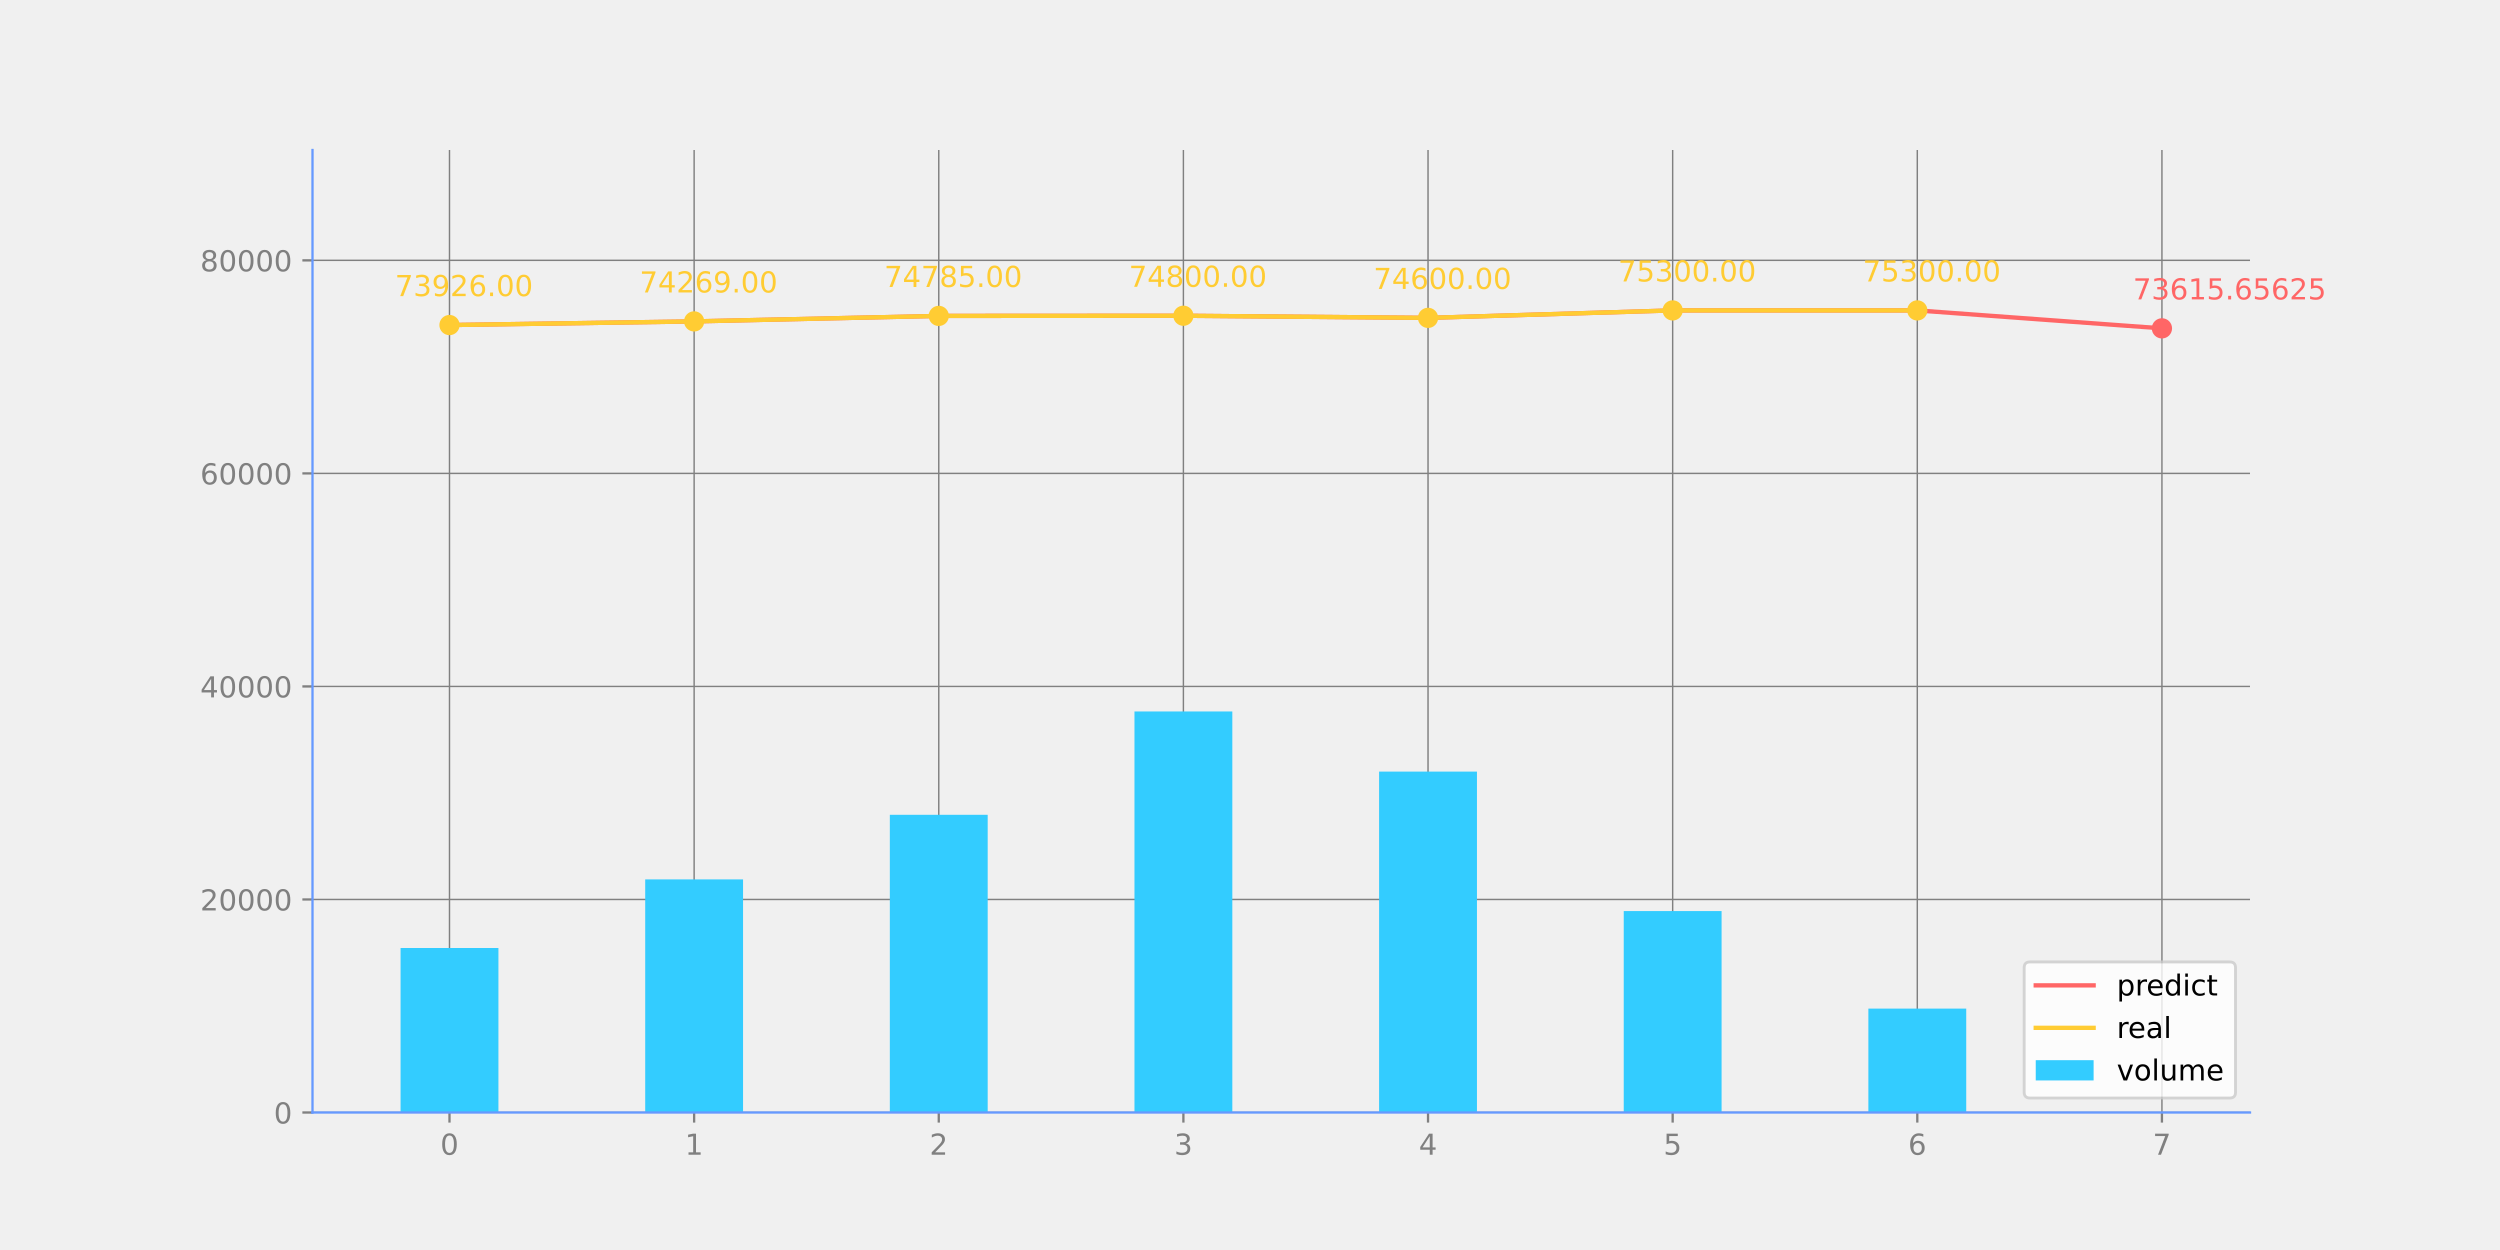
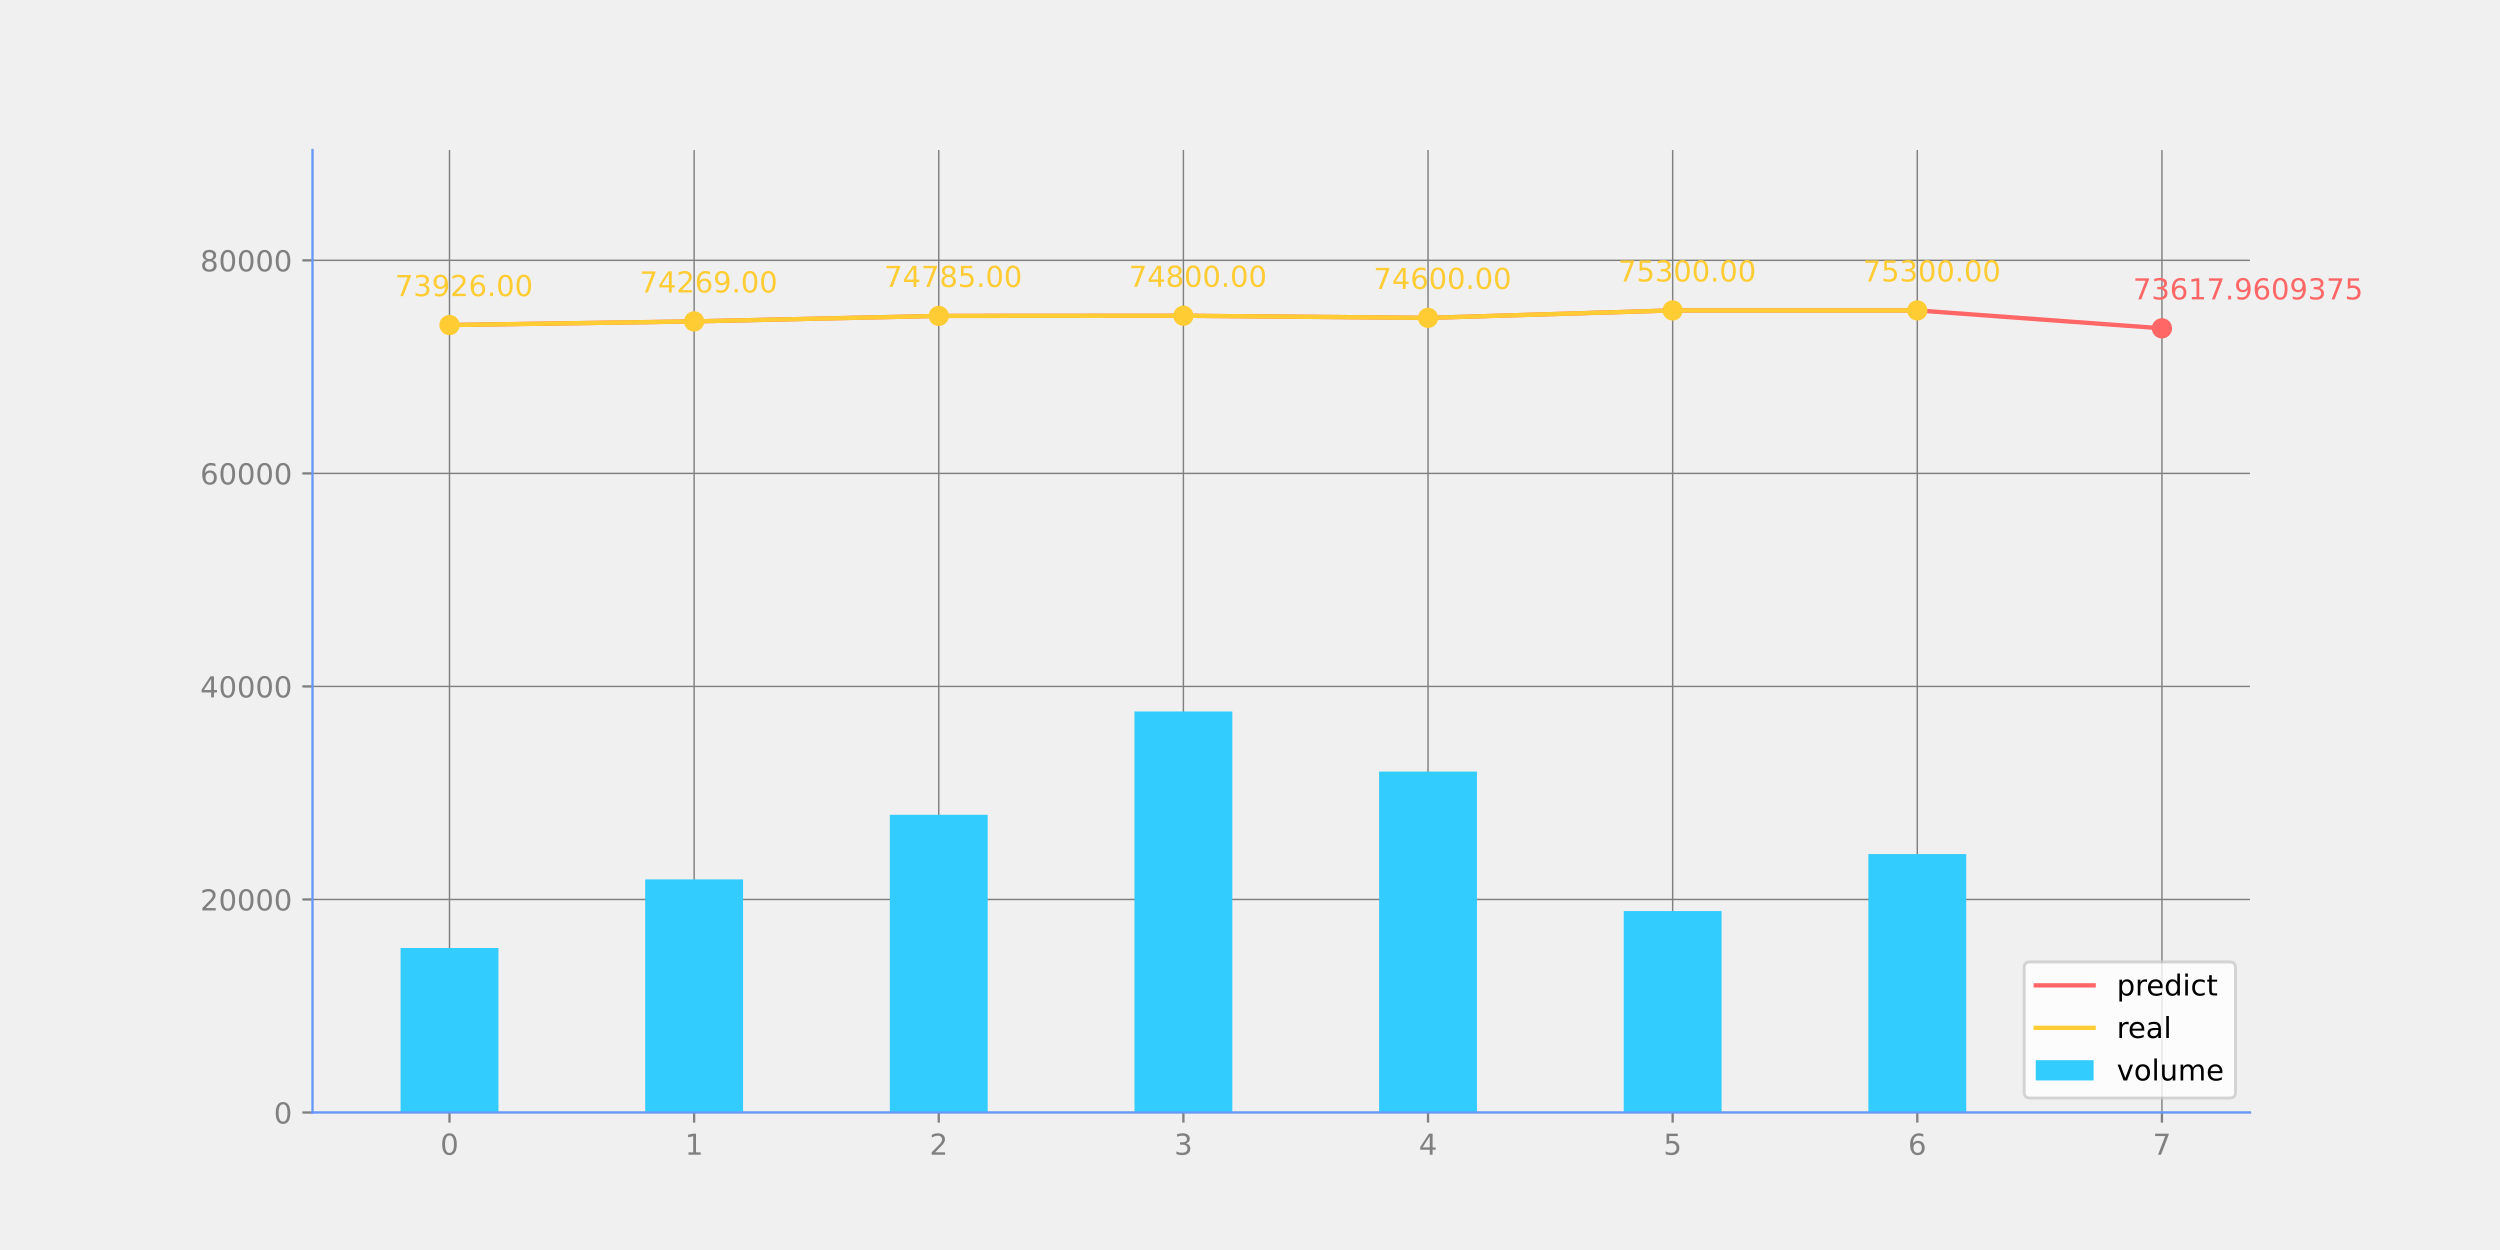
<svg xmlns="http://www.w3.org/2000/svg" xmlns:xlink="http://www.w3.org/1999/xlink" width="864pt" height="432pt" viewBox="0 0 864 432" version="1.1">
  <defs>
    <style type="text/css">*{stroke-linejoin: round; stroke-linecap: butt}</style>
  </defs>
  <g id="figure_1">
    <g id="patch_1">
      <path d="M 0 432  L 864 432  L 864 0  L 0 0  L 0 432  z " style="fill: none" />
    </g>
    <g id="axes_1">
      <g id="patch_2">
        <path d="M 108 384.48  L 777.6 384.48  L 777.6 51.84  L 108 51.84  L 108 384.48  z " style="fill: none" />
      </g>
      <g id="matplotlib.axis_1">
        <g id="xtick_1">
          <g id="line2d_1">
-             <path d="M 155.345 384.48  L 155.345 51.84  " clip-path="url(#pf037819eb8)" style="fill: none; stroke: #808080; stroke-width: 0.5; stroke-linecap: square" />
+             <path d="M 155.345 384.48  L 155.345 51.84  " clip-path="url(#p87005fb8e7)" style="fill: none; stroke: #808080; stroke-width: 0.5; stroke-linecap: square" />
          </g>
          <g id="line2d_2">
            <defs>
-               <path id="mea8633ba77" d="M 0 0  L 0 3.5  " style="stroke: #808080; stroke-width: 0.8" />
+               <path id="m19e7856661" d="M 0 0  L 0 3.5  " style="stroke: #808080; stroke-width: 0.8" />
            </defs>
            <g>
-               <use xlink:href="#mea8633ba77" x="155.345" y="384.48" style="fill: #808080; stroke: #808080; stroke-width: 0.8" />
+               <use xlink:href="#m19e7856661" x="155.345" y="384.48" style="fill: #808080; stroke: #808080; stroke-width: 0.8" />
            </g>
          </g>
          <g id="text_1">
            <g style="fill: #808080" transform="translate(152.1642 399.0784) scale(0.1 -0.1)">
              <defs>
                <path id="DejaVuSans-30" d="M 2034 4250  Q 1547 4250 1301 3770  Q 1056 3291 1056 2328  Q 1056 1369 1301 889  Q 1547 409 2034 409  Q 2525 409 2770 889  Q 3016 1369 3016 2328  Q 3016 3291 2770 3770  Q 2525 4250 2034 4250  z M 2034 4750  Q 2819 4750 3233 4129  Q 3647 3509 3647 2328  Q 3647 1150 3233 529  Q 2819 -91 2034 -91  Q 1250 -91 836 529  Q 422 1150 422 2328  Q 422 3509 836 4129  Q 1250 4750 2034 4750  z " transform="scale(0.015625)" />
              </defs>
              <use xlink:href="#DejaVuSans-30" />
            </g>
          </g>
        </g>
        <g id="xtick_2">
          <g id="line2d_3">
-             <path d="M 239.891 384.48  L 239.891 51.84  " clip-path="url(#pf037819eb8)" style="fill: none; stroke: #808080; stroke-width: 0.5; stroke-linecap: square" />
+             <path d="M 239.891 384.48  L 239.891 51.84  " clip-path="url(#p87005fb8e7)" style="fill: none; stroke: #808080; stroke-width: 0.5; stroke-linecap: square" />
          </g>
          <g id="line2d_4">
            <g>
-               <use xlink:href="#mea8633ba77" x="239.891" y="384.48" style="fill: #808080; stroke: #808080; stroke-width: 0.8" />
+               <use xlink:href="#m19e7856661" x="239.891" y="384.48" style="fill: #808080; stroke: #808080; stroke-width: 0.8" />
            </g>
          </g>
          <g id="text_2">
            <g style="fill: #808080" transform="translate(236.7097 399.0784) scale(0.1 -0.1)">
              <defs>
                <path id="DejaVuSans-31" d="M 794 531  L 1825 531  L 1825 4091  L 703 3866  L 703 4441  L 1819 4666  L 2450 4666  L 2450 531  L 3481 531  L 3481 0  L 794 0  L 794 531  z " transform="scale(0.015625)" />
              </defs>
              <use xlink:href="#DejaVuSans-31" />
            </g>
          </g>
        </g>
        <g id="xtick_3">
          <g id="line2d_5">
-             <path d="M 324.436 384.48  L 324.436 51.84  " clip-path="url(#pf037819eb8)" style="fill: none; stroke: #808080; stroke-width: 0.5; stroke-linecap: square" />
+             <path d="M 324.436 384.48  L 324.436 51.84  " clip-path="url(#p87005fb8e7)" style="fill: none; stroke: #808080; stroke-width: 0.5; stroke-linecap: square" />
          </g>
          <g id="line2d_6">
            <g>
-               <use xlink:href="#mea8633ba77" x="324.436" y="384.48" style="fill: #808080; stroke: #808080; stroke-width: 0.8" />
+               <use xlink:href="#m19e7856661" x="324.436" y="384.48" style="fill: #808080; stroke: #808080; stroke-width: 0.8" />
            </g>
          </g>
          <g id="text_3">
            <g style="fill: #808080" transform="translate(321.2551 399.0784) scale(0.1 -0.1)">
              <defs>
                <path id="DejaVuSans-32" d="M 1228 531  L 3431 531  L 3431 0  L 469 0  L 469 531  Q 828 903 1448 1529  Q 2069 2156 2228 2338  Q 2531 2678 2651 2914  Q 2772 3150 2772 3378  Q 2772 3750 2511 3984  Q 2250 4219 1831 4219  Q 1534 4219 1204 4116  Q 875 4013 500 3803  L 500 4441  Q 881 4594 1212 4672  Q 1544 4750 1819 4750  Q 2544 4750 2975 4387  Q 3406 4025 3406 3419  Q 3406 3131 3298 2873  Q 3191 2616 2906 2266  Q 2828 2175 2409 1742  Q 1991 1309 1228 531  z " transform="scale(0.015625)" />
              </defs>
              <use xlink:href="#DejaVuSans-32" />
            </g>
          </g>
        </g>
        <g id="xtick_4">
          <g id="line2d_7">
-             <path d="M 408.982 384.48  L 408.982 51.84  " clip-path="url(#pf037819eb8)" style="fill: none; stroke: #808080; stroke-width: 0.5; stroke-linecap: square" />
+             <path d="M 408.982 384.48  L 408.982 51.84  " clip-path="url(#p87005fb8e7)" style="fill: none; stroke: #808080; stroke-width: 0.5; stroke-linecap: square" />
          </g>
          <g id="line2d_8">
            <g>
-               <use xlink:href="#mea8633ba77" x="408.982" y="384.48" style="fill: #808080; stroke: #808080; stroke-width: 0.8" />
+               <use xlink:href="#m19e7856661" x="408.982" y="384.48" style="fill: #808080; stroke: #808080; stroke-width: 0.8" />
            </g>
          </g>
          <g id="text_4">
            <g style="fill: #808080" transform="translate(405.8006 399.0784) scale(0.1 -0.1)">
              <defs>
                <path id="DejaVuSans-33" d="M 2597 2516  Q 3050 2419 3304 2112  Q 3559 1806 3559 1356  Q 3559 666 3084 287  Q 2609 -91 1734 -91  Q 1441 -91 1130 -33  Q 819 25 488 141  L 488 750  Q 750 597 1062 519  Q 1375 441 1716 441  Q 2309 441 2620 675  Q 2931 909 2931 1356  Q 2931 1769 2642 2001  Q 2353 2234 1838 2234  L 1294 2234  L 1294 2753  L 1863 2753  Q 2328 2753 2575 2939  Q 2822 3125 2822 3475  Q 2822 3834 2567 4026  Q 2313 4219 1838 4219  Q 1578 4219 1281 4162  Q 984 4106 628 3988  L 628 4550  Q 988 4650 1302 4700  Q 1616 4750 1894 4750  Q 2613 4750 3031 4423  Q 3450 4097 3450 3541  Q 3450 3153 3228 2886  Q 3006 2619 2597 2516  z " transform="scale(0.015625)" />
              </defs>
              <use xlink:href="#DejaVuSans-33" />
            </g>
          </g>
        </g>
        <g id="xtick_5">
          <g id="line2d_9">
-             <path d="M 493.527 384.48  L 493.527 51.84  " clip-path="url(#pf037819eb8)" style="fill: none; stroke: #808080; stroke-width: 0.5; stroke-linecap: square" />
+             <path d="M 493.527 384.48  L 493.527 51.84  " clip-path="url(#p87005fb8e7)" style="fill: none; stroke: #808080; stroke-width: 0.5; stroke-linecap: square" />
          </g>
          <g id="line2d_10">
            <g>
-               <use xlink:href="#mea8633ba77" x="493.527" y="384.48" style="fill: #808080; stroke: #808080; stroke-width: 0.8" />
+               <use xlink:href="#m19e7856661" x="493.527" y="384.48" style="fill: #808080; stroke: #808080; stroke-width: 0.8" />
            </g>
          </g>
          <g id="text_5">
            <g style="fill: #808080" transform="translate(490.346 399.0784) scale(0.1 -0.1)">
              <defs>
                <path id="DejaVuSans-34" d="M 2419 4116  L 825 1625  L 2419 1625  L 2419 4116  z M 2253 4666  L 3047 4666  L 3047 1625  L 3713 1625  L 3713 1100  L 3047 1100  L 3047 0  L 2419 0  L 2419 1100  L 313 1100  L 313 1709  L 2253 4666  z " transform="scale(0.015625)" />
              </defs>
              <use xlink:href="#DejaVuSans-34" />
            </g>
          </g>
        </g>
        <g id="xtick_6">
          <g id="line2d_11">
-             <path d="M 578.073 384.48  L 578.073 51.84  " clip-path="url(#pf037819eb8)" style="fill: none; stroke: #808080; stroke-width: 0.5; stroke-linecap: square" />
+             <path d="M 578.073 384.48  L 578.073 51.84  " clip-path="url(#p87005fb8e7)" style="fill: none; stroke: #808080; stroke-width: 0.5; stroke-linecap: square" />
          </g>
          <g id="line2d_12">
            <g>
-               <use xlink:href="#mea8633ba77" x="578.073" y="384.48" style="fill: #808080; stroke: #808080; stroke-width: 0.8" />
+               <use xlink:href="#m19e7856661" x="578.073" y="384.48" style="fill: #808080; stroke: #808080; stroke-width: 0.8" />
            </g>
          </g>
          <g id="text_6">
            <g style="fill: #808080" transform="translate(574.8915 399.0784) scale(0.1 -0.1)">
              <defs>
                <path id="DejaVuSans-35" d="M 691 4666  L 3169 4666  L 3169 4134  L 1269 4134  L 1269 2991  Q 1406 3038 1543 3061  Q 1681 3084 1819 3084  Q 2600 3084 3056 2656  Q 3513 2228 3513 1497  Q 3513 744 3044 326  Q 2575 -91 1722 -91  Q 1428 -91 1123 -41  Q 819 9 494 109  L 494 744  Q 775 591 1075 516  Q 1375 441 1709 441  Q 2250 441 2565 725  Q 2881 1009 2881 1497  Q 2881 1984 2565 2268  Q 2250 2553 1709 2553  Q 1456 2553 1204 2497  Q 953 2441 691 2322  L 691 4666  z " transform="scale(0.015625)" />
              </defs>
              <use xlink:href="#DejaVuSans-35" />
            </g>
          </g>
        </g>
        <g id="xtick_7">
          <g id="line2d_13">
-             <path d="M 662.618 384.48  L 662.618 51.84  " clip-path="url(#pf037819eb8)" style="fill: none; stroke: #808080; stroke-width: 0.5; stroke-linecap: square" />
+             <path d="M 662.618 384.48  L 662.618 51.84  " clip-path="url(#p87005fb8e7)" style="fill: none; stroke: #808080; stroke-width: 0.5; stroke-linecap: square" />
          </g>
          <g id="line2d_14">
            <g>
-               <use xlink:href="#mea8633ba77" x="662.618" y="384.48" style="fill: #808080; stroke: #808080; stroke-width: 0.8" />
+               <use xlink:href="#m19e7856661" x="662.618" y="384.48" style="fill: #808080; stroke: #808080; stroke-width: 0.8" />
            </g>
          </g>
          <g id="text_7">
            <g style="fill: #808080" transform="translate(659.4369 399.0784) scale(0.1 -0.1)">
              <defs>
                <path id="DejaVuSans-36" d="M 2113 2584  Q 1688 2584 1439 2293  Q 1191 2003 1191 1497  Q 1191 994 1439 701  Q 1688 409 2113 409  Q 2538 409 2786 701  Q 3034 994 3034 1497  Q 3034 2003 2786 2293  Q 2538 2584 2113 2584  z M 3366 4563  L 3366 3988  Q 3128 4100 2886 4159  Q 2644 4219 2406 4219  Q 1781 4219 1451 3797  Q 1122 3375 1075 2522  Q 1259 2794 1537 2939  Q 1816 3084 2150 3084  Q 2853 3084 3261 2657  Q 3669 2231 3669 1497  Q 3669 778 3244 343  Q 2819 -91 2113 -91  Q 1303 -91 875 529  Q 447 1150 447 2328  Q 447 3434 972 4092  Q 1497 4750 2381 4750  Q 2619 4750 2861 4703  Q 3103 4656 3366 4563  z " transform="scale(0.015625)" />
              </defs>
              <use xlink:href="#DejaVuSans-36" />
            </g>
          </g>
        </g>
        <g id="xtick_8">
          <g id="line2d_15">
-             <path d="M 747.164 384.48  L 747.164 51.84  " clip-path="url(#pf037819eb8)" style="fill: none; stroke: #808080; stroke-width: 0.5; stroke-linecap: square" />
+             <path d="M 747.164 384.48  L 747.164 51.84  " clip-path="url(#p87005fb8e7)" style="fill: none; stroke: #808080; stroke-width: 0.5; stroke-linecap: square" />
          </g>
          <g id="line2d_16">
            <g>
-               <use xlink:href="#mea8633ba77" x="747.164" y="384.48" style="fill: #808080; stroke: #808080; stroke-width: 0.8" />
+               <use xlink:href="#m19e7856661" x="747.164" y="384.48" style="fill: #808080; stroke: #808080; stroke-width: 0.8" />
            </g>
          </g>
          <g id="text_8">
            <g style="fill: #808080" transform="translate(743.9824 399.0784) scale(0.1 -0.1)">
              <defs>
                <path id="DejaVuSans-37" d="M 525 4666  L 3525 4666  L 3525 4397  L 1831 0  L 1172 0  L 2766 4134  L 525 4134  L 525 4666  z " transform="scale(0.015625)" />
              </defs>
              <use xlink:href="#DejaVuSans-37" />
            </g>
          </g>
        </g>
      </g>
      <g id="matplotlib.axis_2">
        <g id="ytick_1">
          <g id="line2d_17">
-             <path d="M 108 384.48  L 777.6 384.48  " clip-path="url(#pf037819eb8)" style="fill: none; stroke: #808080; stroke-width: 0.5; stroke-linecap: square" />
+             <path d="M 108 384.48  L 777.6 384.48  " clip-path="url(#p87005fb8e7)" style="fill: none; stroke: #808080; stroke-width: 0.5; stroke-linecap: square" />
          </g>
          <g id="line2d_18">
            <defs>
-               <path id="ma15873688d" d="M 0 0  L -3.5 0  " style="stroke: #808080; stroke-width: 0.8" />
+               <path id="m10c739991c" d="M 0 0  L -3.5 0  " style="stroke: #808080; stroke-width: 0.8" />
            </defs>
            <g>
-               <use xlink:href="#ma15873688d" x="108" y="384.48" style="fill: #808080; stroke: #808080; stroke-width: 0.8" />
+               <use xlink:href="#m10c739991c" x="108" y="384.48" style="fill: #808080; stroke: #808080; stroke-width: 0.8" />
            </g>
          </g>
          <g id="text_9">
            <g style="fill: #808080" transform="translate(94.6375 388.2792) scale(0.1 -0.1)">
              <use xlink:href="#DejaVuSans-30" />
            </g>
          </g>
        </g>
        <g id="ytick_2">
          <g id="line2d_19">
-             <path d="M 108 310.855  L 777.6 310.855  " clip-path="url(#pf037819eb8)" style="fill: none; stroke: #808080; stroke-width: 0.5; stroke-linecap: square" />
+             <path d="M 108 310.855  L 777.6 310.855  " clip-path="url(#p87005fb8e7)" style="fill: none; stroke: #808080; stroke-width: 0.5; stroke-linecap: square" />
          </g>
          <g id="line2d_20">
            <g>
-               <use xlink:href="#ma15873688d" x="108" y="310.855" style="fill: #808080; stroke: #808080; stroke-width: 0.8" />
+               <use xlink:href="#m10c739991c" x="108" y="310.855" style="fill: #808080; stroke: #808080; stroke-width: 0.8" />
            </g>
          </g>
          <g id="text_10">
            <g style="fill: #808080" transform="translate(69.1875 314.6537) scale(0.1 -0.1)">
              <use xlink:href="#DejaVuSans-32" />
              <use xlink:href="#DejaVuSans-30" x="63.623" />
              <use xlink:href="#DejaVuSans-30" x="127.246" />
              <use xlink:href="#DejaVuSans-30" x="190.869" />
              <use xlink:href="#DejaVuSans-30" x="254.492" />
            </g>
          </g>
        </g>
        <g id="ytick_3">
          <g id="line2d_21">
-             <path d="M 108 237.229  L 777.6 237.229  " clip-path="url(#pf037819eb8)" style="fill: none; stroke: #808080; stroke-width: 0.5; stroke-linecap: square" />
+             <path d="M 108 237.229  L 777.6 237.229  " clip-path="url(#p87005fb8e7)" style="fill: none; stroke: #808080; stroke-width: 0.5; stroke-linecap: square" />
          </g>
          <g id="line2d_22">
            <g>
-               <use xlink:href="#ma15873688d" x="108" y="237.229" style="fill: #808080; stroke: #808080; stroke-width: 0.8" />
+               <use xlink:href="#m10c739991c" x="108" y="237.229" style="fill: #808080; stroke: #808080; stroke-width: 0.8" />
            </g>
          </g>
          <g id="text_11">
            <g style="fill: #808080" transform="translate(69.1875 241.0282) scale(0.1 -0.1)">
              <use xlink:href="#DejaVuSans-34" />
              <use xlink:href="#DejaVuSans-30" x="63.623" />
              <use xlink:href="#DejaVuSans-30" x="127.246" />
              <use xlink:href="#DejaVuSans-30" x="190.869" />
              <use xlink:href="#DejaVuSans-30" x="254.492" />
            </g>
          </g>
        </g>
        <g id="ytick_4">
          <g id="line2d_23">
-             <path d="M 108 163.604  L 777.6 163.604  " clip-path="url(#pf037819eb8)" style="fill: none; stroke: #808080; stroke-width: 0.5; stroke-linecap: square" />
+             <path d="M 108 163.604  L 777.6 163.604  " clip-path="url(#p87005fb8e7)" style="fill: none; stroke: #808080; stroke-width: 0.5; stroke-linecap: square" />
          </g>
          <g id="line2d_24">
            <g>
-               <use xlink:href="#ma15873688d" x="108" y="163.604" style="fill: #808080; stroke: #808080; stroke-width: 0.8" />
+               <use xlink:href="#m10c739991c" x="108" y="163.604" style="fill: #808080; stroke: #808080; stroke-width: 0.8" />
            </g>
          </g>
          <g id="text_12">
            <g style="fill: #808080" transform="translate(69.1875 167.4027) scale(0.1 -0.1)">
              <use xlink:href="#DejaVuSans-36" />
              <use xlink:href="#DejaVuSans-30" x="63.623" />
              <use xlink:href="#DejaVuSans-30" x="127.246" />
              <use xlink:href="#DejaVuSans-30" x="190.869" />
              <use xlink:href="#DejaVuSans-30" x="254.492" />
            </g>
          </g>
        </g>
        <g id="ytick_5">
          <g id="line2d_25">
-             <path d="M 108 89.978  L 777.6 89.978  " clip-path="url(#pf037819eb8)" style="fill: none; stroke: #808080; stroke-width: 0.5; stroke-linecap: square" />
+             <path d="M 108 89.978  L 777.6 89.978  " clip-path="url(#p87005fb8e7)" style="fill: none; stroke: #808080; stroke-width: 0.5; stroke-linecap: square" />
          </g>
          <g id="line2d_26">
            <g>
-               <use xlink:href="#ma15873688d" x="108" y="89.978" style="fill: #808080; stroke: #808080; stroke-width: 0.8" />
+               <use xlink:href="#m10c739991c" x="108" y="89.978" style="fill: #808080; stroke: #808080; stroke-width: 0.8" />
            </g>
          </g>
          <g id="text_13">
            <g style="fill: #808080" transform="translate(69.1875 93.77723) scale(0.1 -0.1)">
              <defs>
                <path id="DejaVuSans-38" d="M 2034 2216  Q 1584 2216 1326 1975  Q 1069 1734 1069 1313  Q 1069 891 1326 650  Q 1584 409 2034 409  Q 2484 409 2743 651  Q 3003 894 3003 1313  Q 3003 1734 2745 1975  Q 2488 2216 2034 2216  z M 1403 2484  Q 997 2584 770 2862  Q 544 3141 544 3541  Q 544 4100 942 4425  Q 1341 4750 2034 4750  Q 2731 4750 3128 4425  Q 3525 4100 3525 3541  Q 3525 3141 3298 2862  Q 3072 2584 2669 2484  Q 3125 2378 3379 2068  Q 3634 1759 3634 1313  Q 3634 634 3220 271  Q 2806 -91 2034 -91  Q 1263 -91 848 271  Q 434 634 434 1313  Q 434 1759 690 2068  Q 947 2378 1403 2484  z M 1172 3481  Q 1172 3119 1398 2916  Q 1625 2713 2034 2713  Q 2441 2713 2670 2916  Q 2900 3119 2900 3481  Q 2900 3844 2670 4047  Q 2441 4250 2034 4250  Q 1625 4250 1398 4047  Q 1172 3844 1172 3481  z " transform="scale(0.015625)" />
              </defs>
              <use xlink:href="#DejaVuSans-38" />
              <use xlink:href="#DejaVuSans-30" x="63.623" />
              <use xlink:href="#DejaVuSans-30" x="127.246" />
              <use xlink:href="#DejaVuSans-30" x="190.869" />
              <use xlink:href="#DejaVuSans-30" x="254.492" />
            </g>
          </g>
        </g>
      </g>
      <g id="line2d_27">
-         <path d="M 155.345 112.338  L 239.891 111.075  L 324.436 109.176  L 408.982 109.121  L 493.527 109.857  L 578.073 107.28  L 662.618 107.28  L 747.164 113.481  " clip-path="url(#pf037819eb8)" style="fill: none; stroke: #ff6666; stroke-width: 1.5; stroke-linecap: square" />
+         <path d="M 155.345 112.338  L 239.891 111.075  L 324.436 109.176  L 408.982 109.121  L 493.527 109.857  L 578.073 107.28  L 662.618 107.28  L 747.164 113.472  " clip-path="url(#p87005fb8e7)" style="fill: none; stroke: #ff6666; stroke-width: 1.5; stroke-linecap: square" />
      </g>
      <g id="line2d_28">
-         <path d="M 155.345 112.338  L 239.891 111.075  L 324.436 109.176  L 408.982 109.121  L 493.527 109.857  L 578.073 107.28  L 662.618 107.28  " clip-path="url(#pf037819eb8)" style="fill: none; stroke: #ffcc33; stroke-width: 1.5; stroke-linecap: square" />
+         <path d="M 155.345 112.338  L 239.891 111.075  L 324.436 109.176  L 408.982 109.121  L 493.527 109.857  L 578.073 107.28  L 662.618 107.28  " clip-path="url(#p87005fb8e7)" style="fill: none; stroke: #ffcc33; stroke-width: 1.5; stroke-linecap: square" />
      </g>
      <g id="patch_3">
-         <path d="M 138.436 384.48  L 172.255 384.48  L 172.255 327.619  L 138.436 327.619  z " clip-path="url(#pf037819eb8)" style="fill: #33ccff" />
+         <path d="M 138.436 384.48  L 172.255 384.48  L 172.255 327.619  L 138.436 327.619  z " clip-path="url(#p87005fb8e7)" style="fill: #33ccff" />
      </g>
      <g id="patch_4">
-         <path d="M 222.982 384.48  L 256.8 384.48  L 256.8 303.92  L 222.982 303.92  z " clip-path="url(#pf037819eb8)" style="fill: #33ccff" />
+         <path d="M 222.982 384.48  L 256.8 384.48  L 256.8 303.92  L 222.982 303.92  z " clip-path="url(#p87005fb8e7)" style="fill: #33ccff" />
      </g>
      <g id="patch_5">
-         <path d="M 307.527 384.48  L 341.345 384.48  L 341.345 281.605  L 307.527 281.605  z " clip-path="url(#pf037819eb8)" style="fill: #33ccff" />
+         <path d="M 307.527 384.48  L 341.345 384.48  L 341.345 281.605  L 307.527 281.605  z " clip-path="url(#p87005fb8e7)" style="fill: #33ccff" />
      </g>
      <g id="patch_6">
-         <path d="M 392.073 384.48  L 425.891 384.48  L 425.891 245.88  L 392.073 245.88  z " clip-path="url(#pf037819eb8)" style="fill: #33ccff" />
+         <path d="M 392.073 384.48  L 425.891 384.48  L 425.891 245.88  L 392.073 245.88  z " clip-path="url(#p87005fb8e7)" style="fill: #33ccff" />
      </g>
      <g id="patch_7">
-         <path d="M 476.618 384.48  L 510.436 384.48  L 510.436 266.671  L 476.618 266.671  z " clip-path="url(#pf037819eb8)" style="fill: #33ccff" />
+         <path d="M 476.618 384.48  L 510.436 384.48  L 510.436 266.671  L 476.618 266.671  z " clip-path="url(#p87005fb8e7)" style="fill: #33ccff" />
      </g>
      <g id="patch_8">
-         <path d="M 561.164 384.48  L 594.982 384.48  L 594.982 314.87  L 561.164 314.87  z " clip-path="url(#pf037819eb8)" style="fill: #33ccff" />
+         <path d="M 561.164 384.48  L 594.982 384.48  L 594.982 314.87  L 561.164 314.87  z " clip-path="url(#p87005fb8e7)" style="fill: #33ccff" />
      </g>
      <g id="patch_9">
-         <path d="M 645.709 384.48  L 679.527 384.48  L 679.527 348.576  L 645.709 348.576  z " clip-path="url(#pf037819eb8)" style="fill: #33ccff" />
+         <path d="M 645.709 384.48  L 679.527 384.48  L 679.527 295.161  L 645.709 295.161  z " clip-path="url(#p87005fb8e7)" style="fill: #33ccff" />
      </g>
      <g id="PathCollection_1">
        <defs>
-           <path id="m117cb0bf3f" d="M 0 3  C 0.796 3 1.559 2.684 2.121 2.121  C 2.684 1.559 3 0.796 3 0  C 3 -0.796 2.684 -1.559 2.121 -2.121  C 1.559 -2.684 0.796 -3 0 -3  C -0.796 -3 -1.559 -2.684 -2.121 -2.121  C -2.684 -1.559 -3 -0.796 -3 0  C -3 0.796 -2.684 1.559 -2.121 2.121  C -1.559 2.684 -0.796 3 0 3  z " style="stroke: #ffcc33" />
+           <path id="mf9ac44d8d6" d="M 0 3  C 0.796 3 1.559 2.684 2.121 2.121  C 2.684 1.559 3 0.796 3 0  C 3 -0.796 2.684 -1.559 2.121 -2.121  C 1.559 -2.684 0.796 -3 0 -3  C -0.796 -3 -1.559 -2.684 -2.121 -2.121  C -2.684 -1.559 -3 -0.796 -3 0  C -3 0.796 -2.684 1.559 -2.121 2.121  C -1.559 2.684 -0.796 3 0 3  z " style="stroke: #ffcc33" />
        </defs>
-         <g clip-path="url(#pf037819eb8)">
-           <use xlink:href="#m117cb0bf3f" x="155.345" y="112.338" style="fill: #ffcc33; stroke: #ffcc33" />
-           <use xlink:href="#m117cb0bf3f" x="239.891" y="111.075" style="fill: #ffcc33; stroke: #ffcc33" />
-           <use xlink:href="#m117cb0bf3f" x="324.436" y="109.176" style="fill: #ffcc33; stroke: #ffcc33" />
-           <use xlink:href="#m117cb0bf3f" x="408.982" y="109.121" style="fill: #ffcc33; stroke: #ffcc33" />
-           <use xlink:href="#m117cb0bf3f" x="493.527" y="109.857" style="fill: #ffcc33; stroke: #ffcc33" />
-           <use xlink:href="#m117cb0bf3f" x="578.073" y="107.28" style="fill: #ffcc33; stroke: #ffcc33" />
-           <use xlink:href="#m117cb0bf3f" x="662.618" y="107.28" style="fill: #ffcc33; stroke: #ffcc33" />
+         <g clip-path="url(#p87005fb8e7)">
+           <use xlink:href="#mf9ac44d8d6" x="155.345" y="112.338" style="fill: #ffcc33; stroke: #ffcc33" />
+           <use xlink:href="#mf9ac44d8d6" x="239.891" y="111.075" style="fill: #ffcc33; stroke: #ffcc33" />
+           <use xlink:href="#mf9ac44d8d6" x="324.436" y="109.176" style="fill: #ffcc33; stroke: #ffcc33" />
+           <use xlink:href="#mf9ac44d8d6" x="408.982" y="109.121" style="fill: #ffcc33; stroke: #ffcc33" />
+           <use xlink:href="#mf9ac44d8d6" x="493.527" y="109.857" style="fill: #ffcc33; stroke: #ffcc33" />
+           <use xlink:href="#mf9ac44d8d6" x="578.073" y="107.28" style="fill: #ffcc33; stroke: #ffcc33" />
+           <use xlink:href="#mf9ac44d8d6" x="662.618" y="107.28" style="fill: #ffcc33; stroke: #ffcc33" />
        </g>
      </g>
      <g id="text_14">
        <g style="fill: #ffcc33" transform="translate(136.4876 102.3381) scale(0.1 -0.1)">
          <defs>
            <path id="DejaVuSans-39" d="M 703 97  L 703 672  Q 941 559 1184 500  Q 1428 441 1663 441  Q 2288 441 2617 861  Q 2947 1281 2994 2138  Q 2813 1869 2534 1725  Q 2256 1581 1919 1581  Q 1219 1581 811 2004  Q 403 2428 403 3163  Q 403 3881 828 4315  Q 1253 4750 1959 4750  Q 2769 4750 3195 4129  Q 3622 3509 3622 2328  Q 3622 1225 3098 567  Q 2575 -91 1691 -91  Q 1453 -91 1209 -44  Q 966 3 703 97  z M 1959 2075  Q 2384 2075 2632 2365  Q 2881 2656 2881 3163  Q 2881 3666 2632 3958  Q 2384 4250 1959 4250  Q 1534 4250 1286 3958  Q 1038 3666 1038 3163  Q 1038 2656 1286 2365  Q 1534 2075 1959 2075  z " transform="scale(0.015625)" />
            <path id="DejaVuSans-2e" d="M 684 794  L 1344 794  L 1344 0  L 684 0  L 684 794  z " transform="scale(0.015625)" />
          </defs>
          <use xlink:href="#DejaVuSans-37" />
          <use xlink:href="#DejaVuSans-33" x="63.623" />
          <use xlink:href="#DejaVuSans-39" x="127.246" />
          <use xlink:href="#DejaVuSans-32" x="190.869" />
          <use xlink:href="#DejaVuSans-36" x="254.492" />
          <use xlink:href="#DejaVuSans-2e" x="318.115" />
          <use xlink:href="#DejaVuSans-30" x="349.902" />
          <use xlink:href="#DejaVuSans-30" x="413.525" />
        </g>
      </g>
      <g id="text_15">
        <g style="fill: #ffcc33" transform="translate(221.0331 101.0754) scale(0.1 -0.1)">
          <use xlink:href="#DejaVuSans-37" />
          <use xlink:href="#DejaVuSans-34" x="63.623" />
          <use xlink:href="#DejaVuSans-32" x="127.246" />
          <use xlink:href="#DejaVuSans-36" x="190.869" />
          <use xlink:href="#DejaVuSans-39" x="254.492" />
          <use xlink:href="#DejaVuSans-2e" x="318.115" />
          <use xlink:href="#DejaVuSans-30" x="349.902" />
          <use xlink:href="#DejaVuSans-30" x="413.525" />
        </g>
      </g>
      <g id="text_16">
        <g style="fill: #ffcc33" transform="translate(305.5786 99.17586) scale(0.1 -0.1)">
          <use xlink:href="#DejaVuSans-37" />
          <use xlink:href="#DejaVuSans-34" x="63.623" />
          <use xlink:href="#DejaVuSans-37" x="127.246" />
          <use xlink:href="#DejaVuSans-38" x="190.869" />
          <use xlink:href="#DejaVuSans-35" x="254.492" />
          <use xlink:href="#DejaVuSans-2e" x="318.115" />
          <use xlink:href="#DejaVuSans-30" x="349.902" />
          <use xlink:href="#DejaVuSans-30" x="413.525" />
        </g>
      </g>
      <g id="text_17">
        <g style="fill: #ffcc33" transform="translate(390.124 99.12064) scale(0.1 -0.1)">
          <use xlink:href="#DejaVuSans-37" />
          <use xlink:href="#DejaVuSans-34" x="63.623" />
          <use xlink:href="#DejaVuSans-38" x="127.246" />
          <use xlink:href="#DejaVuSans-30" x="190.869" />
          <use xlink:href="#DejaVuSans-30" x="254.492" />
          <use xlink:href="#DejaVuSans-2e" x="318.115" />
          <use xlink:href="#DejaVuSans-30" x="349.902" />
          <use xlink:href="#DejaVuSans-30" x="413.525" />
        </g>
      </g>
      <g id="text_18">
        <g style="fill: #ffcc33" transform="translate(474.6695 99.85689) scale(0.1 -0.1)">
          <use xlink:href="#DejaVuSans-37" />
          <use xlink:href="#DejaVuSans-34" x="63.623" />
          <use xlink:href="#DejaVuSans-36" x="127.246" />
          <use xlink:href="#DejaVuSans-30" x="190.869" />
          <use xlink:href="#DejaVuSans-30" x="254.492" />
          <use xlink:href="#DejaVuSans-2e" x="318.115" />
          <use xlink:href="#DejaVuSans-30" x="349.902" />
          <use xlink:href="#DejaVuSans-30" x="413.525" />
        </g>
      </g>
      <g id="text_19">
        <g style="fill: #ffcc33" transform="translate(559.2149 97.28) scale(0.1 -0.1)">
          <use xlink:href="#DejaVuSans-37" />
          <use xlink:href="#DejaVuSans-35" x="63.623" />
          <use xlink:href="#DejaVuSans-33" x="127.246" />
          <use xlink:href="#DejaVuSans-30" x="190.869" />
          <use xlink:href="#DejaVuSans-30" x="254.492" />
          <use xlink:href="#DejaVuSans-2e" x="318.115" />
          <use xlink:href="#DejaVuSans-30" x="349.902" />
          <use xlink:href="#DejaVuSans-30" x="413.525" />
        </g>
      </g>
      <g id="text_20">
        <g style="fill: #ffcc33" transform="translate(643.7604 97.28) scale(0.1 -0.1)">
          <use xlink:href="#DejaVuSans-37" />
          <use xlink:href="#DejaVuSans-35" x="63.623" />
          <use xlink:href="#DejaVuSans-33" x="127.246" />
          <use xlink:href="#DejaVuSans-30" x="190.869" />
          <use xlink:href="#DejaVuSans-30" x="254.492" />
          <use xlink:href="#DejaVuSans-2e" x="318.115" />
          <use xlink:href="#DejaVuSans-30" x="349.902" />
          <use xlink:href="#DejaVuSans-30" x="413.525" />
        </g>
      </g>
      <g id="PathCollection_2">
        <defs>
-           <path id="m93b881109e" d="M 0 3  C 0.796 3 1.559 2.684 2.121 2.121  C 2.684 1.559 3 0.796 3 0  C 3 -0.796 2.684 -1.559 2.121 -2.121  C 1.559 -2.684 0.796 -3 0 -3  C -0.796 -3 -1.559 -2.684 -2.121 -2.121  C -2.684 -1.559 -3 -0.796 -3 0  C -3 0.796 -2.684 1.559 -2.121 2.121  C -1.559 2.684 -0.796 3 0 3  z " style="stroke: #ff6666" />
+           <path id="mda00564dcf" d="M 0 3  C 0.796 3 1.559 2.684 2.121 2.121  C 2.684 1.559 3 0.796 3 0  C 3 -0.796 2.684 -1.559 2.121 -2.121  C 1.559 -2.684 0.796 -3 0 -3  C -0.796 -3 -1.559 -2.684 -2.121 -2.121  C -2.684 -1.559 -3 -0.796 -3 0  C -3 0.796 -2.684 1.559 -2.121 2.121  C -1.559 2.684 -0.796 3 0 3  z " style="stroke: #ff6666" />
        </defs>
-         <g clip-path="url(#pf037819eb8)">
-           <use xlink:href="#m93b881109e" x="747.164" y="113.481" style="fill: #ff6666; stroke: #ff6666" />
+         <g clip-path="url(#p87005fb8e7)">
+           <use xlink:href="#mda00564dcf" x="747.164" y="113.472" style="fill: #ff6666; stroke: #ff6666" />
        </g>
      </g>
      <g id="text_21">
-         <g style="fill: #ff6666" transform="translate(737.1636 103.4805) scale(0.1 -0.1)">
+         <g style="fill: #ff6666" transform="translate(737.1636 103.472) scale(0.1 -0.1)">
          <use xlink:href="#DejaVuSans-37" />
          <use xlink:href="#DejaVuSans-33" x="63.623" />
          <use xlink:href="#DejaVuSans-36" x="127.246" />
          <use xlink:href="#DejaVuSans-31" x="190.869" />
-           <use xlink:href="#DejaVuSans-35" x="254.492" />
-           <use xlink:href="#DejaVuSans-2e" x="318.115" />
-           <use xlink:href="#DejaVuSans-36" x="349.902" />
-           <use xlink:href="#DejaVuSans-35" x="413.525" />
-           <use xlink:href="#DejaVuSans-36" x="477.148" />
-           <use xlink:href="#DejaVuSans-32" x="540.771" />
-           <use xlink:href="#DejaVuSans-35" x="604.395" />
+           <use xlink:href="#DejaVuSans-37" x="254.492" />
+           <use xlink:href="#DejaVuSans-2e" x="318.115" />
+           <use xlink:href="#DejaVuSans-39" x="349.902" />
+           <use xlink:href="#DejaVuSans-36" x="413.525" />
+           <use xlink:href="#DejaVuSans-30" x="477.148" />
+           <use xlink:href="#DejaVuSans-39" x="540.771" />
+           <use xlink:href="#DejaVuSans-33" x="604.395" />
+           <use xlink:href="#DejaVuSans-37" x="668.018" />
+           <use xlink:href="#DejaVuSans-35" x="731.641" />
        </g>
      </g>
      <g id="patch_10">
        <path d="M 108 384.48  L 108 51.84  " style="fill: none; stroke: #6699ff; stroke-width: 0.8; stroke-linejoin: miter; stroke-linecap: square" />
      </g>
      <g id="patch_11">
        <path d="M 108 384.48  L 777.6 384.48  " style="fill: none; stroke: #6699ff; stroke-width: 0.8; stroke-linejoin: miter; stroke-linecap: square" />
      </g>
      <g id="legend_1">
        <g id="patch_12">
          <path d="M 701.553 379.48  L 770.6 379.48  Q 772.6 379.48 772.6 377.48  L 772.6 334.446  Q 772.6 332.446 770.6 332.446  L 701.553 332.446  Q 699.553 332.446 699.553 334.446  L 699.553 377.48  Q 699.553 379.48 701.553 379.48  z " style="fill: #ffffff; opacity: 0.8; stroke: #cccccc; stroke-linejoin: miter" />
        </g>
        <g id="line2d_29">
          <path d="M 703.553 340.544  L 713.553 340.544  L 723.553 340.544  " style="fill: none; stroke: #ff6666; stroke-width: 1.5; stroke-linecap: square" />
        </g>
        <g id="text_22">
          <g transform="translate(731.5531 344.0441) scale(0.1 -0.1)">
            <defs>
              <path id="DejaVuSans-70" d="M 1159 525  L 1159 -1331  L 581 -1331  L 581 3500  L 1159 3500  L 1159 2969  Q 1341 3281 1617 3432  Q 1894 3584 2278 3584  Q 2916 3584 3314 3078  Q 3713 2572 3713 1747  Q 3713 922 3314 415  Q 2916 -91 2278 -91  Q 1894 -91 1617 61  Q 1341 213 1159 525  z M 3116 1747  Q 3116 2381 2855 2742  Q 2594 3103 2138 3103  Q 1681 3103 1420 2742  Q 1159 2381 1159 1747  Q 1159 1113 1420 752  Q 1681 391 2138 391  Q 2594 391 2855 752  Q 3116 1113 3116 1747  z " transform="scale(0.015625)" />
              <path id="DejaVuSans-72" d="M 2631 2963  Q 2534 3019 2420 3045  Q 2306 3072 2169 3072  Q 1681 3072 1420 2755  Q 1159 2438 1159 1844  L 1159 0  L 581 0  L 581 3500  L 1159 3500  L 1159 2956  Q 1341 3275 1631 3429  Q 1922 3584 2338 3584  Q 2397 3584 2469 3576  Q 2541 3569 2628 3553  L 2631 2963  z " transform="scale(0.015625)" />
              <path id="DejaVuSans-65" d="M 3597 1894  L 3597 1613  L 953 1613  Q 991 1019 1311 708  Q 1631 397 2203 397  Q 2534 397 2845 478  Q 3156 559 3463 722  L 3463 178  Q 3153 47 2828 -22  Q 2503 -91 2169 -91  Q 1331 -91 842 396  Q 353 884 353 1716  Q 353 2575 817 3079  Q 1281 3584 2069 3584  Q 2775 3584 3186 3129  Q 3597 2675 3597 1894  z M 3022 2063  Q 3016 2534 2758 2815  Q 2500 3097 2075 3097  Q 1594 3097 1305 2825  Q 1016 2553 972 2059  L 3022 2063  z " transform="scale(0.015625)" />
              <path id="DejaVuSans-64" d="M 2906 2969  L 2906 4863  L 3481 4863  L 3481 0  L 2906 0  L 2906 525  Q 2725 213 2448 61  Q 2172 -91 1784 -91  Q 1150 -91 751 415  Q 353 922 353 1747  Q 353 2572 751 3078  Q 1150 3584 1784 3584  Q 2172 3584 2448 3432  Q 2725 3281 2906 2969  z M 947 1747  Q 947 1113 1208 752  Q 1469 391 1925 391  Q 2381 391 2643 752  Q 2906 1113 2906 1747  Q 2906 2381 2643 2742  Q 2381 3103 1925 3103  Q 1469 3103 1208 2742  Q 947 2381 947 1747  z " transform="scale(0.015625)" />
              <path id="DejaVuSans-69" d="M 603 3500  L 1178 3500  L 1178 0  L 603 0  L 603 3500  z M 603 4863  L 1178 4863  L 1178 4134  L 603 4134  L 603 4863  z " transform="scale(0.015625)" />
              <path id="DejaVuSans-63" d="M 3122 3366  L 3122 2828  Q 2878 2963 2633 3030  Q 2388 3097 2138 3097  Q 1578 3097 1268 2742  Q 959 2388 959 1747  Q 959 1106 1268 751  Q 1578 397 2138 397  Q 2388 397 2633 464  Q 2878 531 3122 666  L 3122 134  Q 2881 22 2623 -34  Q 2366 -91 2075 -91  Q 1284 -91 818 406  Q 353 903 353 1747  Q 353 2603 823 3093  Q 1294 3584 2113 3584  Q 2378 3584 2631 3529  Q 2884 3475 3122 3366  z " transform="scale(0.015625)" />
              <path id="DejaVuSans-74" d="M 1172 4494  L 1172 3500  L 2356 3500  L 2356 3053  L 1172 3053  L 1172 1153  Q 1172 725 1289 603  Q 1406 481 1766 481  L 2356 481  L 2356 0  L 1766 0  Q 1100 0 847 248  Q 594 497 594 1153  L 594 3053  L 172 3053  L 172 3500  L 594 3500  L 594 4494  L 1172 4494  z " transform="scale(0.015625)" />
            </defs>
            <use xlink:href="#DejaVuSans-70" />
            <use xlink:href="#DejaVuSans-72" x="63.477" />
            <use xlink:href="#DejaVuSans-65" x="102.34" />
            <use xlink:href="#DejaVuSans-64" x="163.863" />
            <use xlink:href="#DejaVuSans-69" x="227.34" />
            <use xlink:href="#DejaVuSans-63" x="255.123" />
            <use xlink:href="#DejaVuSans-74" x="310.104" />
          </g>
        </g>
        <g id="line2d_30">
          <path d="M 703.553 355.222  L 713.553 355.222  L 723.553 355.222  " style="fill: none; stroke: #ffcc33; stroke-width: 1.5; stroke-linecap: square" />
        </g>
        <g id="text_23">
          <g transform="translate(731.5531 358.7222) scale(0.1 -0.1)">
            <defs>
              <path id="DejaVuSans-61" d="M 2194 1759  Q 1497 1759 1228 1600  Q 959 1441 959 1056  Q 959 750 1161 570  Q 1363 391 1709 391  Q 2188 391 2477 730  Q 2766 1069 2766 1631  L 2766 1759  L 2194 1759  z M 3341 1997  L 3341 0  L 2766 0  L 2766 531  Q 2569 213 2275 61  Q 1981 -91 1556 -91  Q 1019 -91 701 211  Q 384 513 384 1019  Q 384 1609 779 1909  Q 1175 2209 1959 2209  L 2766 2209  L 2766 2266  Q 2766 2663 2505 2880  Q 2244 3097 1772 3097  Q 1472 3097 1187 3025  Q 903 2953 641 2809  L 641 3341  Q 956 3463 1253 3523  Q 1550 3584 1831 3584  Q 2591 3584 2966 3190  Q 3341 2797 3341 1997  z " transform="scale(0.015625)" />
              <path id="DejaVuSans-6c" d="M 603 4863  L 1178 4863  L 1178 0  L 603 0  L 603 4863  z " transform="scale(0.015625)" />
            </defs>
            <use xlink:href="#DejaVuSans-72" />
            <use xlink:href="#DejaVuSans-65" x="38.863" />
            <use xlink:href="#DejaVuSans-61" x="100.387" />
            <use xlink:href="#DejaVuSans-6c" x="161.666" />
          </g>
        </g>
        <g id="patch_13">
          <path d="M 703.553 373.4  L 723.553 373.4  L 723.553 366.4  L 703.553 366.4  z " style="fill: #33ccff" />
        </g>
        <g id="text_24">
          <g transform="translate(731.5531 373.4003) scale(0.1 -0.1)">
            <defs>
              <path id="DejaVuSans-76" d="M 191 3500  L 800 3500  L 1894 563  L 2988 3500  L 3597 3500  L 2284 0  L 1503 0  L 191 3500  z " transform="scale(0.015625)" />
              <path id="DejaVuSans-6f" d="M 1959 3097  Q 1497 3097 1228 2736  Q 959 2375 959 1747  Q 959 1119 1226 758  Q 1494 397 1959 397  Q 2419 397 2687 759  Q 2956 1122 2956 1747  Q 2956 2369 2687 2733  Q 2419 3097 1959 3097  z M 1959 3584  Q 2709 3584 3137 3096  Q 3566 2609 3566 1747  Q 3566 888 3137 398  Q 2709 -91 1959 -91  Q 1206 -91 779 398  Q 353 888 353 1747  Q 353 2609 779 3096  Q 1206 3584 1959 3584  z " transform="scale(0.015625)" />
              <path id="DejaVuSans-75" d="M 544 1381  L 544 3500  L 1119 3500  L 1119 1403  Q 1119 906 1312 657  Q 1506 409 1894 409  Q 2359 409 2629 706  Q 2900 1003 2900 1516  L 2900 3500  L 3475 3500  L 3475 0  L 2900 0  L 2900 538  Q 2691 219 2414 64  Q 2138 -91 1772 -91  Q 1169 -91 856 284  Q 544 659 544 1381  z M 1991 3584  L 1991 3584  z " transform="scale(0.015625)" />
              <path id="DejaVuSans-6d" d="M 3328 2828  Q 3544 3216 3844 3400  Q 4144 3584 4550 3584  Q 5097 3584 5394 3201  Q 5691 2819 5691 2113  L 5691 0  L 5113 0  L 5113 2094  Q 5113 2597 4934 2840  Q 4756 3084 4391 3084  Q 3944 3084 3684 2787  Q 3425 2491 3425 1978  L 3425 0  L 2847 0  L 2847 2094  Q 2847 2600 2669 2842  Q 2491 3084 2119 3084  Q 1678 3084 1418 2786  Q 1159 2488 1159 1978  L 1159 0  L 581 0  L 581 3500  L 1159 3500  L 1159 2956  Q 1356 3278 1631 3431  Q 1906 3584 2284 3584  Q 2666 3584 2933 3390  Q 3200 3197 3328 2828  z " transform="scale(0.015625)" />
            </defs>
            <use xlink:href="#DejaVuSans-76" />
            <use xlink:href="#DejaVuSans-6f" x="59.18" />
            <use xlink:href="#DejaVuSans-6c" x="120.361" />
            <use xlink:href="#DejaVuSans-75" x="148.145" />
            <use xlink:href="#DejaVuSans-6d" x="211.523" />
            <use xlink:href="#DejaVuSans-65" x="308.936" />
          </g>
        </g>
      </g>
    </g>
  </g>
  <defs>
-     <clipPath id="pf037819eb8">
+     <clipPath id="p87005fb8e7">
      <rect x="108" y="51.84" width="669.6" height="332.64" />
    </clipPath>
  </defs>
</svg>
